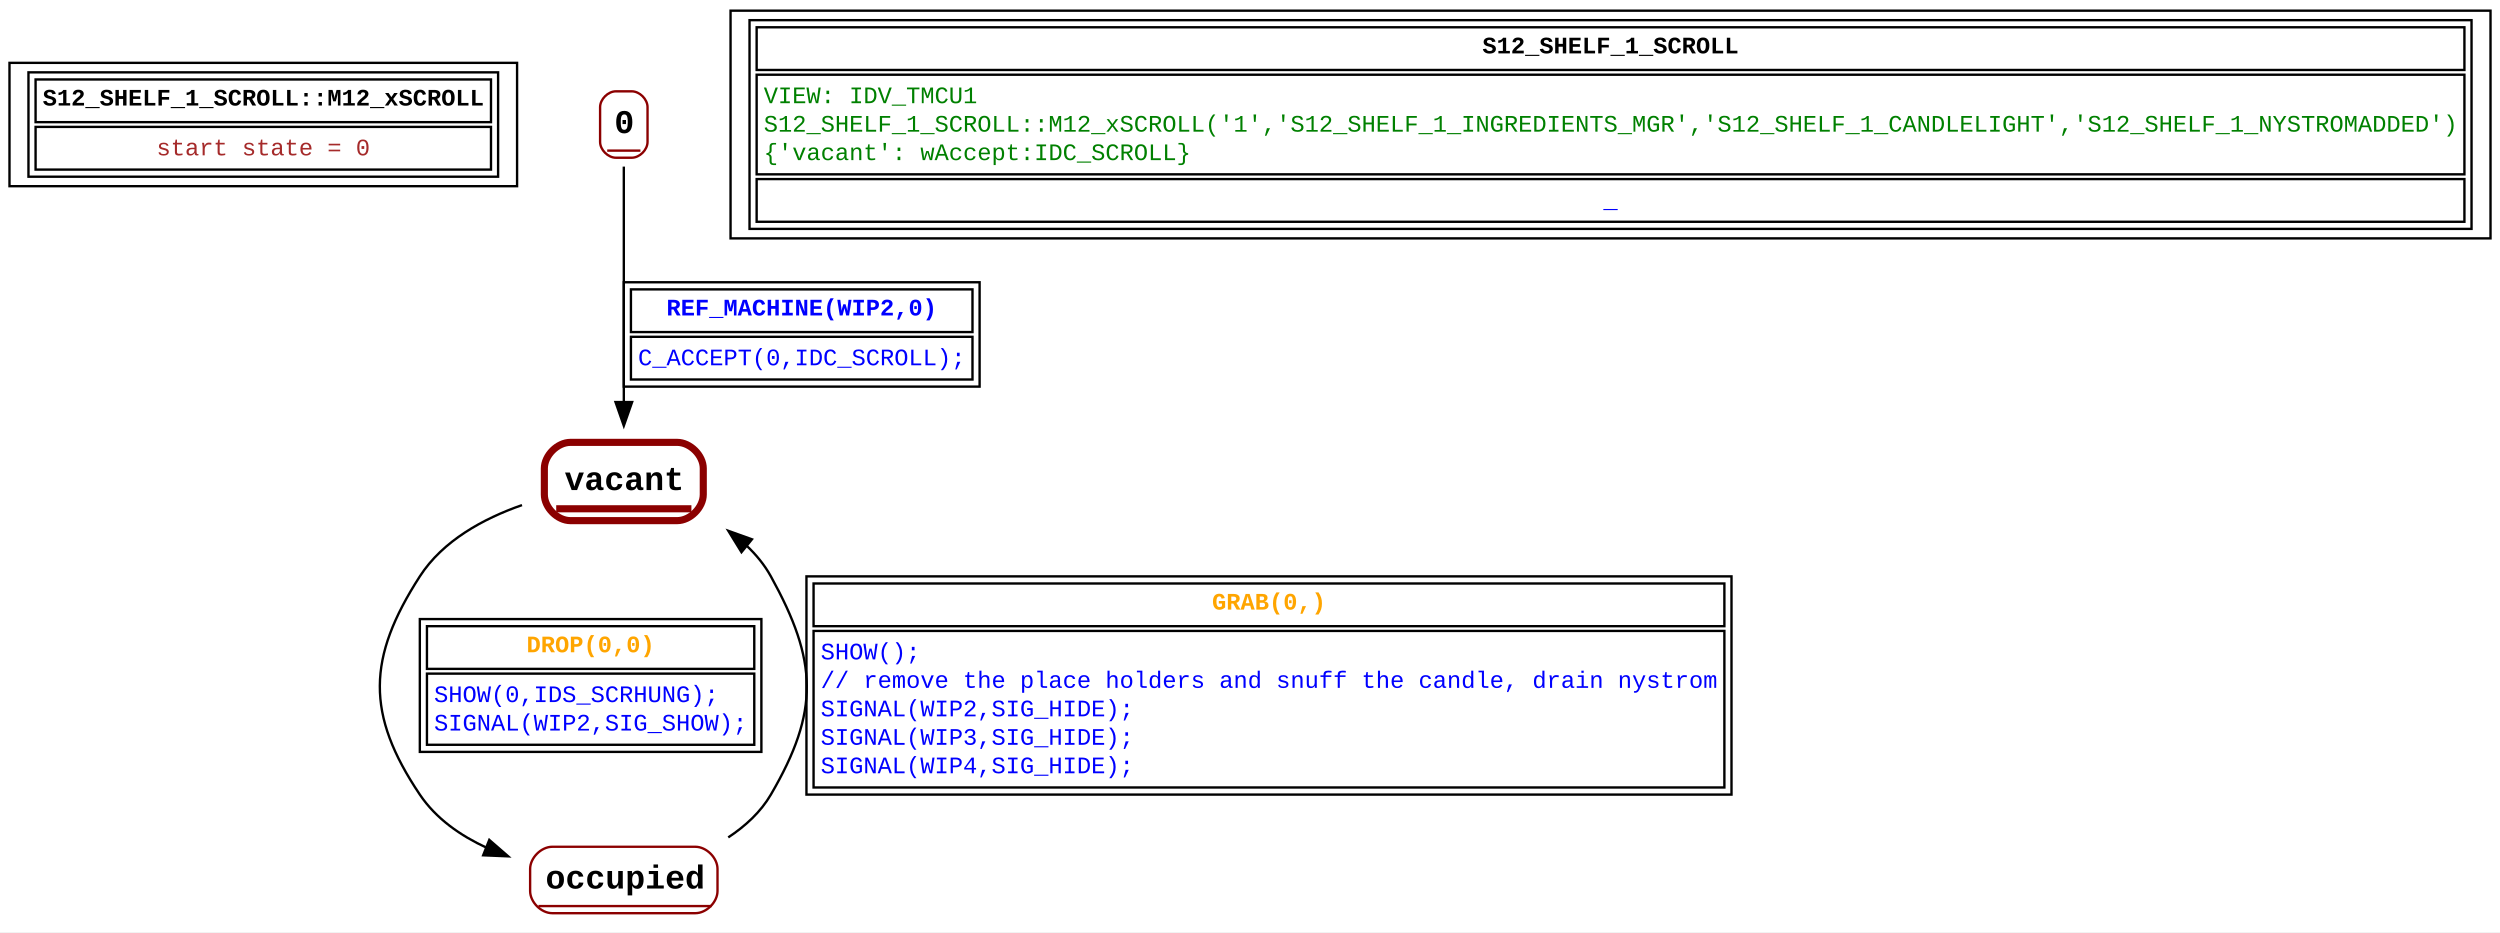
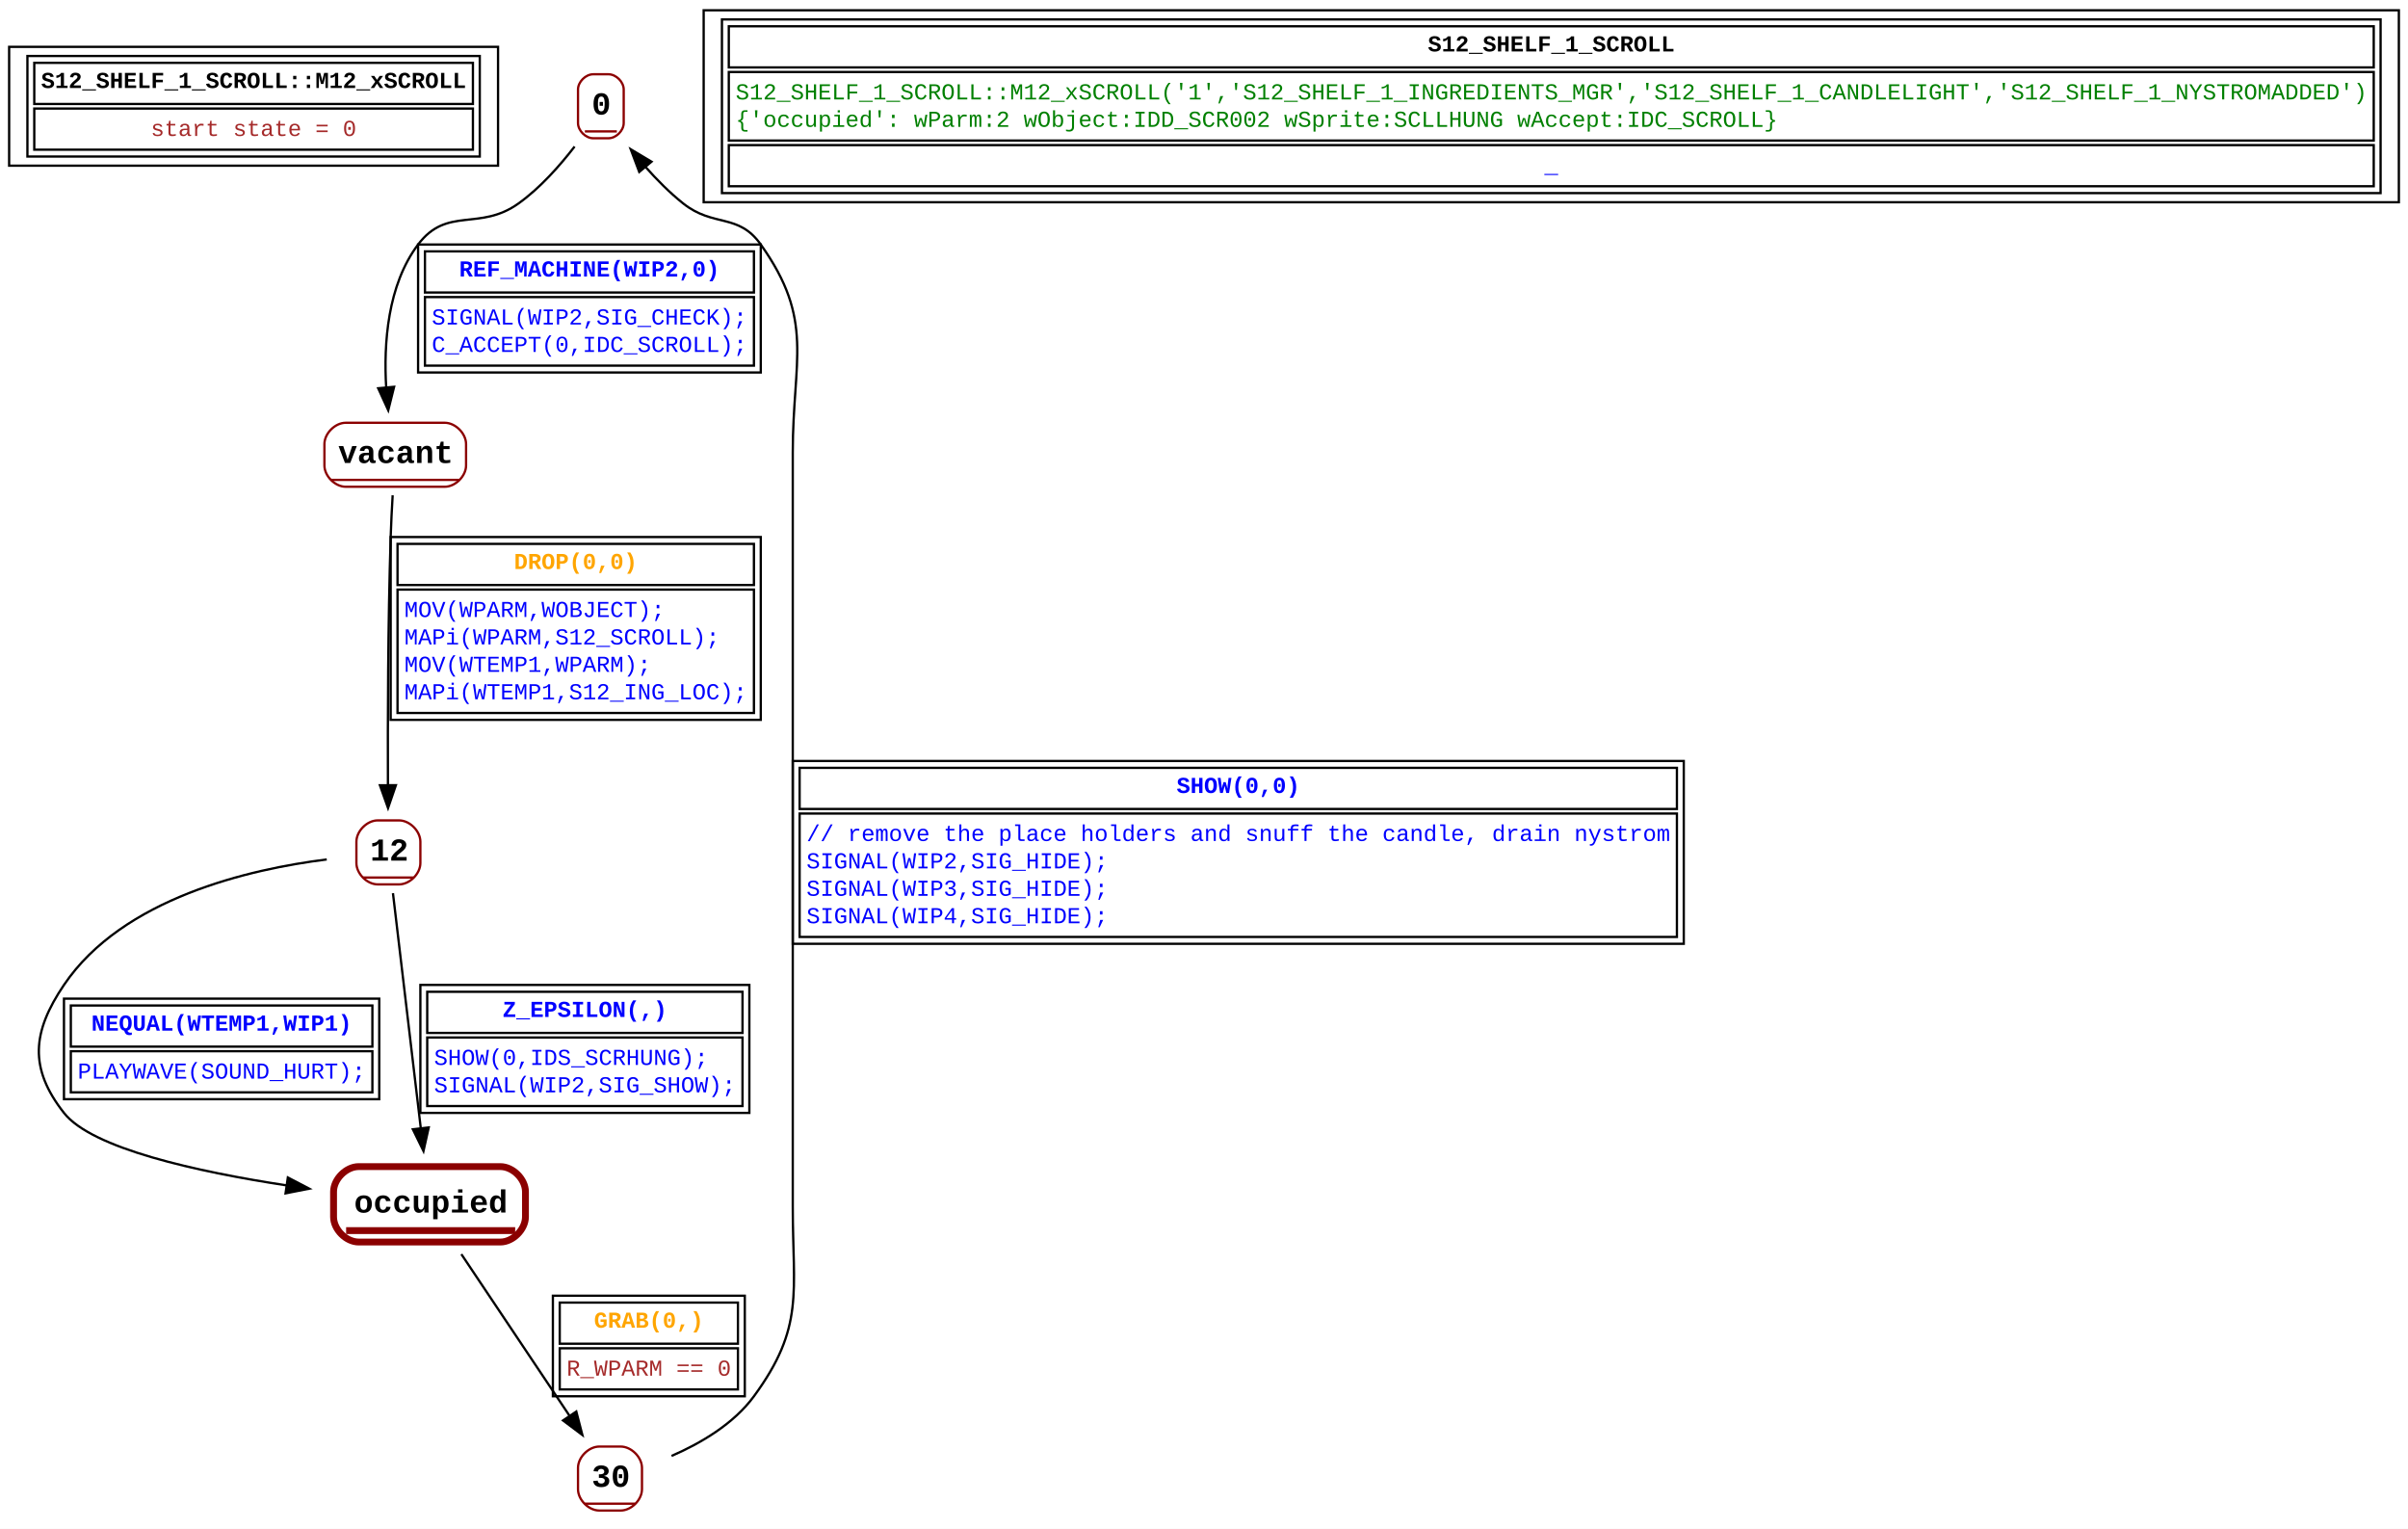
- <svg xmlns="http://www.w3.org/2000/svg" width="1054pt" height="393pt" viewBox="0.00 0.00 1054.00 393.00">
-   <g id="graph0" class="graph" transform="scale(1 1) rotate(0) translate(4 389)">
-     <polygon fill="white" stroke="none" points="-4,4 -4,-389 1050,-389 1050,4 -4,4" />
+ <svg xmlns="http://www.w3.org/2000/svg" width="1054pt" height="669pt" viewBox="0.00 0.00 1054.00 669.00">
+   <g id="graph0" class="graph" transform="scale(1 1) rotate(0) translate(4 665)">
+     <polygon fill="white" stroke="none" points="-4,4 -4,-665 1050,-665 1050,4 -4,4" />
    <g id="node1" class="node">
-       <polygon fill="none" stroke="black" points="0,-310.5 0,-362.5 214,-362.5 214,-310.5 0,-310.5" />
-       <polygon fill="none" stroke="black" points="11,-337.5 11,-355.5 203,-355.5 203,-337.5 11,-337.5" />
-       <text text-anchor="start" x="14" y="-344.5" font-family="Courier New" font-weight="bold" font-size="10.00">S12_SHELF_1_SCROLL::M12_xSCROLL</text>
-       <polygon fill="none" stroke="black" points="11,-317.5 11,-335.5 203,-335.5 203,-317.5 11,-317.5" />
-       <text text-anchor="start" x="61.99" y="-323.5" font-family="Courier New" font-size="10.00" fill="brown">start state = 0</text>
-       <polygon fill="none" stroke="black" points="8,-314.5 8,-358.5 206,-358.5 206,-314.5 8,-314.5" />
+       <polygon fill="none" stroke="black" points="0,-592.5 0,-644.5 214,-644.5 214,-592.5 0,-592.5" />
+       <polygon fill="none" stroke="black" points="11,-619.5 11,-637.5 203,-637.5 203,-619.5 11,-619.5" />
+       <text text-anchor="start" x="14" y="-626.5" font-family="Courier New" font-weight="bold" font-size="10.00">S12_SHELF_1_SCROLL::M12_xSCROLL</text>
+       <polygon fill="none" stroke="black" points="11,-599.5 11,-617.5 203,-617.5 203,-599.5 11,-599.5" />
+       <text text-anchor="start" x="61.99" y="-605.5" font-family="Courier New" font-size="10.00" fill="brown">start state = 0</text>
+       <polygon fill="none" stroke="black" points="8,-596.5 8,-640.5 206,-640.5 206,-596.5 8,-596.5" />
    </g>
    <g id="node2" class="node">
-       <polyline fill="none" stroke="darkred" points="252,-325.5 266,-325.5" />
-       <text text-anchor="start" x="255" y="-332.9" font-family="Courier New" font-weight="bold" font-size="14.00">0</text>
-       <path fill="none" stroke="darkred" d="M255.67,-322.5C255.67,-322.5 262.33,-322.5 262.33,-322.5 265.67,-322.5 269,-325.83 269,-329.17 269,-329.17 269,-343.83 269,-343.83 269,-347.17 265.67,-350.5 262.33,-350.5 262.33,-350.5 255.67,-350.5 255.67,-350.5 252.33,-350.5 249,-347.17 249,-343.83 249,-343.83 249,-329.17 249,-329.17 249,-325.83 252.33,-322.5 255.67,-322.5" />
+       <polyline fill="none" stroke="darkred" points="252,-607.5 266,-607.5" />
+       <text text-anchor="start" x="255" y="-614.9" font-family="Courier New" font-weight="bold" font-size="14.00">0</text>
+       <path fill="none" stroke="darkred" d="M255.67,-604.5C255.67,-604.5 262.33,-604.5 262.33,-604.5 265.67,-604.5 269,-607.83 269,-611.17 269,-611.17 269,-625.83 269,-625.83 269,-629.17 265.67,-632.5 262.33,-632.5 262.33,-632.5 255.67,-632.5 255.67,-632.5 252.33,-632.5 249,-629.17 249,-625.83 249,-625.83 249,-611.17 249,-611.17 249,-607.83 252.33,-604.5 255.67,-604.5" />
    </g>
    <g id="node3" class="node">
-       <polyline fill="none" stroke="darkred" stroke-width="3" points="230.5,-174.5 287.5,-174.5" />
-       <text text-anchor="start" x="234" y="-182.4" font-family="Courier New" font-weight="bold" font-size="14.00">vacant</text>
-       <path fill="none" stroke="darkred" stroke-width="3" d="M236.5,-169.5C236.5,-169.5 281.5,-169.5 281.5,-169.5 287,-169.5 292.5,-175 292.5,-180.5 292.5,-180.5 292.5,-191.5 292.5,-191.5 292.5,-197 287,-202.5 281.5,-202.5 281.5,-202.5 236.5,-202.5 236.5,-202.5 231,-202.5 225.5,-197 225.5,-191.5 225.5,-191.5 225.5,-180.5 225.5,-180.5 225.5,-175 231,-169.5 236.5,-169.5" />
+       <polyline fill="none" stroke="darkred" points="141,-455 197,-455" />
+       <text text-anchor="start" x="144" y="-462.4" font-family="Courier New" font-weight="bold" font-size="14.00">vacant</text>
+       <path fill="none" stroke="darkred" d="M147.33,-452C147.33,-452 190.67,-452 190.67,-452 195.33,-452 200,-456.67 200,-461.33 200,-461.33 200,-470.67 200,-470.67 200,-475.33 195.33,-480 190.67,-480 190.67,-480 147.33,-480 147.33,-480 142.67,-480 138,-475.33 138,-470.67 138,-470.67 138,-461.33 138,-461.33 138,-456.67 142.67,-452 147.33,-452" />
    </g>
    <g id="edge1" class="edge">
-       <path fill="none" stroke="black" d="M259,-318.75C259,-294.71 259,-249.95 259,-219.33" />
-       <polygon fill="black" stroke="black" points="262.5,-219.48 259,-209.48 255.5,-219.48 262.5,-219.48" />
-       <polygon fill="none" stroke="black" points="262,-249 262,-267 406,-267 406,-249 262,-249" />
-       <text text-anchor="start" x="276.99" y="-256" font-family="Courier New" font-weight="bold" font-size="10.00" fill="blue">REF_MACHINE(WIP2,0)</text>
-       <polygon fill="none" stroke="black" points="262,-229 262,-247 406,-247 406,-229 262,-229" />
-       <text text-anchor="start" x="265" y="-235" font-family="Courier New" font-size="10.00" fill="blue">C_ACCEPT(0,IDC_SCROLL);</text>
-       <polygon fill="none" stroke="black" points="259,-226 259,-270 409,-270 409,-226 259,-226" />
+       <path fill="none" stroke="black" d="M247.51,-600.87C241.07,-592.53 232.46,-582.78 223,-576 205.83,-563.68 191.72,-574.87 179,-558 165.61,-540.24 163.87,-514.7 165.05,-495.2" />
+       <polygon fill="black" stroke="black" points="168.51,-495.74 165.94,-485.46 161.54,-495.1 168.51,-495.74" />
+       <polygon fill="none" stroke="black" points="182,-537 182,-555 326,-555 326,-537 182,-537" />
+       <text text-anchor="start" x="196.99" y="-544" font-family="Courier New" font-weight="bold" font-size="10.00" fill="blue">REF_MACHINE(WIP2,0)</text>
+       <polygon fill="none" stroke="black" points="182,-505 182,-535 326,-535 326,-505 182,-505" />
+       <text text-anchor="start" x="185" y="-523" font-family="Courier New" font-size="10.00" fill="blue">SIGNAL(WIP2,SIG_CHECK);</text>
+       <text text-anchor="start" x="185" y="-511" font-family="Courier New" font-size="10.00" fill="blue">C_ACCEPT(0,IDC_SCROLL);</text>
+       <polygon fill="none" stroke="black" points="179,-502 179,-558 329,-558 329,-502 179,-502" />
    </g>
    <g id="node4" class="node">
-       <polyline fill="none" stroke="darkred" points="223,-7 296,-7" />
-       <text text-anchor="start" x="226" y="-14.4" font-family="Courier New" font-weight="bold" font-size="14.00">occupied</text>
-       <path fill="none" stroke="darkred" d="M228.83,-4C228.83,-4 289.17,-4 289.17,-4 293.83,-4 298.5,-8.67 298.5,-13.33 298.5,-13.33 298.5,-22.67 298.5,-22.67 298.5,-27.33 293.83,-32 289.17,-32 289.17,-32 228.83,-32 228.83,-32 224.17,-32 219.5,-27.33 219.5,-22.67 219.5,-22.67 219.5,-13.33 219.5,-13.33 219.5,-8.67 224.17,-4 228.83,-4" />
+       <polyline fill="none" stroke="darkred" points="155,-281 177,-281" />
+       <text text-anchor="start" x="158" y="-288.4" font-family="Courier New" font-weight="bold" font-size="14.00">12</text>
+       <path fill="none" stroke="darkred" d="M161.33,-278C161.33,-278 170.67,-278 170.67,-278 175.33,-278 180,-282.67 180,-287.33 180,-287.33 180,-296.67 180,-296.67 180,-301.33 175.33,-306 170.67,-306 170.67,-306 161.33,-306 161.33,-306 156.67,-306 152,-301.33 152,-296.67 152,-296.67 152,-287.33 152,-287.33 152,-282.67 156.67,-278 161.33,-278" />
+     </g>
+     <g id="edge6" class="edge">
+       <path fill="none" stroke="black" d="M167.87,-448.27C167.53,-442.49 167.19,-435.96 167,-430 165.79,-392.31 165.69,-348.76 165.8,-321.06" />
+       <polygon fill="black" stroke="black" points="169.29,-321.41 165.85,-311.39 162.3,-321.37 169.29,-321.41" />
+       <polygon fill="none" stroke="black" points="170,-409 170,-427 326,-427 326,-409 170,-409" />
+       <text text-anchor="start" x="221" y="-416" font-family="Courier New" font-weight="bold" font-size="10.00" fill="orange">DROP(0,0)</text>
+       <polygon fill="none" stroke="black" points="170,-353 170,-407 326,-407 326,-353 170,-353" />
+       <text text-anchor="start" x="173" y="-395" font-family="Courier New" font-size="10.00" fill="blue">MOV(WPARM,WOBJECT);</text>
+       <text text-anchor="start" x="173" y="-383" font-family="Courier New" font-size="10.00" fill="blue">MAPi(WPARM,S12_SCROLL);</text>
+       <text text-anchor="start" x="173" y="-371" font-family="Courier New" font-size="10.00" fill="blue">MOV(WTEMP1,WPARM);</text>
+       <text text-anchor="start" x="173" y="-359" font-family="Courier New" font-size="10.00" fill="blue">MAPi(WTEMP1,S12_ING_LOC);</text>
+       <polygon fill="none" stroke="black" points="167,-350 167,-430 329,-430 329,-350 167,-350" />
+     </g>
+     <g id="node5" class="node">
+       <polyline fill="none" stroke="darkred" stroke-width="3" points="147.5,-126.5 221.5,-126.5" />
+       <text text-anchor="start" x="151" y="-134.4" font-family="Courier New" font-weight="bold" font-size="14.00">occupied</text>
+       <path fill="none" stroke="darkred" stroke-width="3" d="M153,-121.5C153,-121.5 215,-121.5 215,-121.5 220.5,-121.5 226,-127 226,-132.5 226,-132.5 226,-143.5 226,-143.5 226,-149 220.5,-154.5 215,-154.5 215,-154.5 153,-154.5 153,-154.5 147.5,-154.5 142,-149 142,-143.5 142,-143.5 142,-132.5 142,-132.5 142,-127 147.5,-121.5 153,-121.5" />
+     </g>
+     <g id="edge2" class="edge">
+       <path fill="none" stroke="black" d="M139.02,-288.92C105.54,-284.72 49.74,-272.07 24,-234 10.06,-213.38 8.63,-197.57 24,-178 36.24,-162.41 82.15,-152.27 121.67,-146.25" />
+       <polygon fill="black" stroke="black" points="121.99,-149.74 131.38,-144.84 120.99,-142.81 121.99,-149.74" />
+       <polygon fill="none" stroke="black" points="27,-207 27,-225 159,-225 159,-207 27,-207" />
+       <text text-anchor="start" x="35.99" y="-214" font-family="Courier New" font-weight="bold" font-size="10.00" fill="blue">NEQUAL(WTEMP1,WIP1)</text>
+       <polygon fill="none" stroke="black" points="27,-187 27,-205 159,-205 159,-187 27,-187" />
+       <text text-anchor="start" x="30" y="-193" font-family="Courier New" font-size="10.00" fill="blue">PLAYWAVE(SOUND_HURT);</text>
+       <polygon fill="none" stroke="black" points="24,-184 24,-228 162,-228 162,-184 24,-184" />
    </g>
    <g id="edge3" class="edge">
-       <path fill="none" stroke="black" d="M216.07,-176.05C199.71,-170.32 182.68,-161.02 173,-146 150.85,-111.63 150.18,-87.93 173,-54 179.82,-43.86 190.14,-36.66 201.29,-31.54" />
-       <polygon fill="black" stroke="black" points="202.28,-34.91 210.28,-27.96 199.7,-28.41 202.28,-34.91" />
-       <polygon fill="none" stroke="black" points="176,-107 176,-125 314,-125 314,-107 176,-107" />
-       <text text-anchor="start" x="218" y="-114" font-family="Courier New" font-weight="bold" font-size="10.00" fill="orange">DROP(0,0)</text>
-       <polygon fill="none" stroke="black" points="176,-75 176,-105 314,-105 314,-75 176,-75" />
-       <text text-anchor="start" x="179" y="-93" font-family="Courier New" font-size="10.00" fill="blue">SHOW(0,IDS_SCRHUNG);</text>
-       <text text-anchor="start" x="179" y="-81" font-family="Courier New" font-size="10.00" fill="blue">SIGNAL(WIP2,SIG_SHOW);</text>
-       <polygon fill="none" stroke="black" points="173,-72 173,-128 317,-128 317,-72 173,-72" />
+       <path fill="none" stroke="black" d="M168,-274.15C170.93,-249.34 176.48,-202.52 180.21,-171.04" />
+       <polygon fill="black" stroke="black" points="183.66,-171.64 181.36,-161.3 176.71,-170.82 183.66,-171.64" />
+       <polygon fill="none" stroke="black" points="183,-213 183,-231 321,-231 321,-213 183,-213" />
+       <text text-anchor="start" x="215.99" y="-220" font-family="Courier New" font-weight="bold" font-size="10.00" fill="blue">Z_EPSILON(,)</text>
+       <polygon fill="none" stroke="black" points="183,-181 183,-211 321,-211 321,-181 183,-181" />
+       <text text-anchor="start" x="186" y="-199" font-family="Courier New" font-size="10.00" fill="blue">SHOW(0,IDS_SCRHUNG);</text>
+       <text text-anchor="start" x="186" y="-187" font-family="Courier New" font-size="10.00" fill="blue">SIGNAL(WIP2,SIG_SHOW);</text>
+       <polygon fill="none" stroke="black" points="180,-178 180,-234 324,-234 324,-178 180,-178" />
    </g>
-     <g id="edge2" class="edge">
-       <path fill="none" stroke="black" d="M303.03,-35.95C310.21,-40.7 316.7,-46.63 321,-54 341.62,-89.31 340.77,-110.21 321,-146 318.34,-150.82 314.8,-155.13 310.75,-158.96" />
-       <polygon fill="black" stroke="black" points="308.61,-156.19 303.05,-165.21 313.02,-161.63 308.61,-156.19" />
-       <polygon fill="none" stroke="black" points="339,-125 339,-143 723,-143 723,-125 339,-125" />
-       <text text-anchor="start" x="507" y="-132" font-family="Courier New" font-weight="bold" font-size="10.00" fill="orange">GRAB(0,)</text>
-       <polygon fill="none" stroke="black" points="339,-57 339,-123 723,-123 723,-57 339,-57" />
-       <text text-anchor="start" x="342" y="-111" font-family="Courier New" font-size="10.00" fill="blue">SHOW();</text>
-       <text text-anchor="start" x="342" y="-99" font-family="Courier New" font-size="10.00" fill="blue">// remove the place holders and snuff the candle, drain nystrom</text>
-       <text text-anchor="start" x="342" y="-87" font-family="Courier New" font-size="10.00" fill="blue">SIGNAL(WIP2,SIG_HIDE);</text>
-       <text text-anchor="start" x="342" y="-75" font-family="Courier New" font-size="10.00" fill="blue">SIGNAL(WIP3,SIG_HIDE);</text>
-       <text text-anchor="start" x="342" y="-63" font-family="Courier New" font-size="10.00" fill="blue">SIGNAL(WIP4,SIG_HIDE);</text>
-       <polygon fill="none" stroke="black" points="336,-54 336,-146 726,-146 726,-54 336,-54" />
+     <g id="node6" class="node">
+       <polyline fill="none" stroke="darkred" points="252,-7 274,-7" />
+       <text text-anchor="start" x="255" y="-14.4" font-family="Courier New" font-weight="bold" font-size="14.00">30</text>
+       <path fill="none" stroke="darkred" d="M258.33,-4C258.33,-4 267.67,-4 267.67,-4 272.33,-4 277,-8.67 277,-13.33 277,-13.33 277,-22.67 277,-22.67 277,-27.33 272.33,-32 267.67,-32 267.67,-32 258.33,-32 258.33,-32 253.67,-32 249,-27.33 249,-22.67 249,-22.67 249,-13.33 249,-13.33 249,-8.67 253.67,-4 258.33,-4" />
    </g>
-     <g id="node5" class="node">
-       <polygon fill="none" stroke="black" points="304,-288.5 304,-384.5 1046,-384.5 1046,-288.5 304,-288.5" />
-       <polygon fill="none" stroke="black" points="315,-359.5 315,-377.5 1035,-377.5 1035,-359.5 315,-359.5" />
-       <text text-anchor="start" x="620.99" y="-366.5" font-family="Courier New" font-weight="bold" font-size="10.00">S12_SHELF_1_SCROLL</text>
-       <polygon fill="none" stroke="black" points="315,-315.5 315,-357.5 1035,-357.5 1035,-315.5 315,-315.5" />
-       <text text-anchor="start" x="318" y="-345.5" font-family="Courier New" font-size="10.00" fill="green">VIEW: IDV_TMCU1</text>
-       <text text-anchor="start" x="318" y="-333.5" font-family="Courier New" font-size="10.00" fill="green">S12_SHELF_1_SCROLL::M12_xSCROLL('1','S12_SHELF_1_INGREDIENTS_MGR','S12_SHELF_1_CANDLELIGHT','S12_SHELF_1_NYSTROMADDED')</text>
-       <text text-anchor="start" x="318" y="-321.5" font-family="Courier New" font-size="10.00" fill="green">{'vacant': wAccept:IDC_SCROLL}</text>
-       <polygon fill="none" stroke="black" points="315,-295.5 315,-313.5 1035,-313.5 1035,-295.5 315,-295.5" />
-       <text text-anchor="start" x="672" y="-301.5" font-family="Courier New" font-size="10.00" fill="blue">_</text>
-       <polygon fill="none" stroke="black" points="312,-292.5 312,-380.5 1038,-380.5 1038,-292.5 312,-292.5" />
+     <g id="edge5" class="edge">
+       <path fill="none" stroke="black" d="M197.94,-116.18C211.17,-96.41 231.11,-66.64 245.42,-45.26" />
+       <polygon fill="black" stroke="black" points="248.25,-47.32 250.91,-37.06 242.44,-43.42 248.25,-47.32" />
+       <polygon fill="none" stroke="black" points="241,-77 241,-95 319,-95 319,-77 241,-77" />
+       <text text-anchor="start" x="256" y="-84" font-family="Courier New" font-weight="bold" font-size="10.00" fill="orange">GRAB(0,)</text>
+       <polygon fill="none" stroke="black" points="241,-57 241,-75 319,-75 319,-57 241,-57" />
+       <text text-anchor="start" x="244" y="-63" font-family="Courier New" font-size="10.00" fill="brown">R_WPARM == 0</text>
+       <polygon fill="none" stroke="black" points="238,-54 238,-98 322,-98 322,-54 238,-54" />
+     </g>
+     <g id="edge4" class="edge">
+       <path fill="none" stroke="black" d="M289.93,-27.89C302.72,-33.45 317.12,-41.89 326,-54 348.27,-84.36 343,-99.35 343,-137 343,-467 343,-467 343,-467 343,-507.92 352.72,-524.65 329,-558 319.09,-571.93 308.39,-565.36 295,-576 289.12,-580.67 283.45,-586.4 278.42,-592.09" />
+       <polygon fill="black" stroke="black" points="275.8,-589.76 272.07,-599.68 281.17,-594.25 275.8,-589.76" />
+       <polygon fill="none" stroke="black" points="346,-311 346,-329 730,-329 730,-311 346,-311" />
+       <text text-anchor="start" x="511" y="-318" font-family="Courier New" font-weight="bold" font-size="10.00" fill="blue">SHOW(0,0)</text>
+       <polygon fill="none" stroke="black" points="346,-255 346,-309 730,-309 730,-255 346,-255" />
+       <text text-anchor="start" x="349" y="-297" font-family="Courier New" font-size="10.00" fill="blue">// remove the place holders and snuff the candle, drain nystrom</text>
+       <text text-anchor="start" x="349" y="-285" font-family="Courier New" font-size="10.00" fill="blue">SIGNAL(WIP2,SIG_HIDE);</text>
+       <text text-anchor="start" x="349" y="-273" font-family="Courier New" font-size="10.00" fill="blue">SIGNAL(WIP3,SIG_HIDE);</text>
+       <text text-anchor="start" x="349" y="-261" font-family="Courier New" font-size="10.00" fill="blue">SIGNAL(WIP4,SIG_HIDE);</text>
+       <polygon fill="none" stroke="black" points="343,-252 343,-332 733,-332 733,-252 343,-252" />
+     </g>
+     <g id="node7" class="node">
+       <polygon fill="none" stroke="black" points="304,-576.5 304,-660.5 1046,-660.5 1046,-576.5 304,-576.5" />
+       <polygon fill="none" stroke="black" points="315,-635.5 315,-653.5 1035,-653.5 1035,-635.5 315,-635.5" />
+       <text text-anchor="start" x="620.99" y="-642.5" font-family="Courier New" font-weight="bold" font-size="10.00">S12_SHELF_1_SCROLL</text>
+       <polygon fill="none" stroke="black" points="315,-603.5 315,-633.5 1035,-633.5 1035,-603.5 315,-603.5" />
+       <text text-anchor="start" x="318" y="-621.5" font-family="Courier New" font-size="10.00" fill="green">S12_SHELF_1_SCROLL::M12_xSCROLL('1','S12_SHELF_1_INGREDIENTS_MGR','S12_SHELF_1_CANDLELIGHT','S12_SHELF_1_NYSTROMADDED')</text>
+       <text text-anchor="start" x="318" y="-609.5" font-family="Courier New" font-size="10.00" fill="green">{'occupied': wParm:2 wObject:IDD_SCR002 wSprite:SCLLHUNG wAccept:IDC_SCROLL}</text>
+       <polygon fill="none" stroke="black" points="315,-583.5 315,-601.5 1035,-601.5 1035,-583.5 315,-583.5" />
+       <text text-anchor="start" x="672" y="-589.5" font-family="Courier New" font-size="10.00" fill="blue">_</text>
+       <polygon fill="none" stroke="black" points="312,-580.5 312,-656.5 1038,-656.5 1038,-580.5 312,-580.5" />
    </g>
  </g>
</svg>
